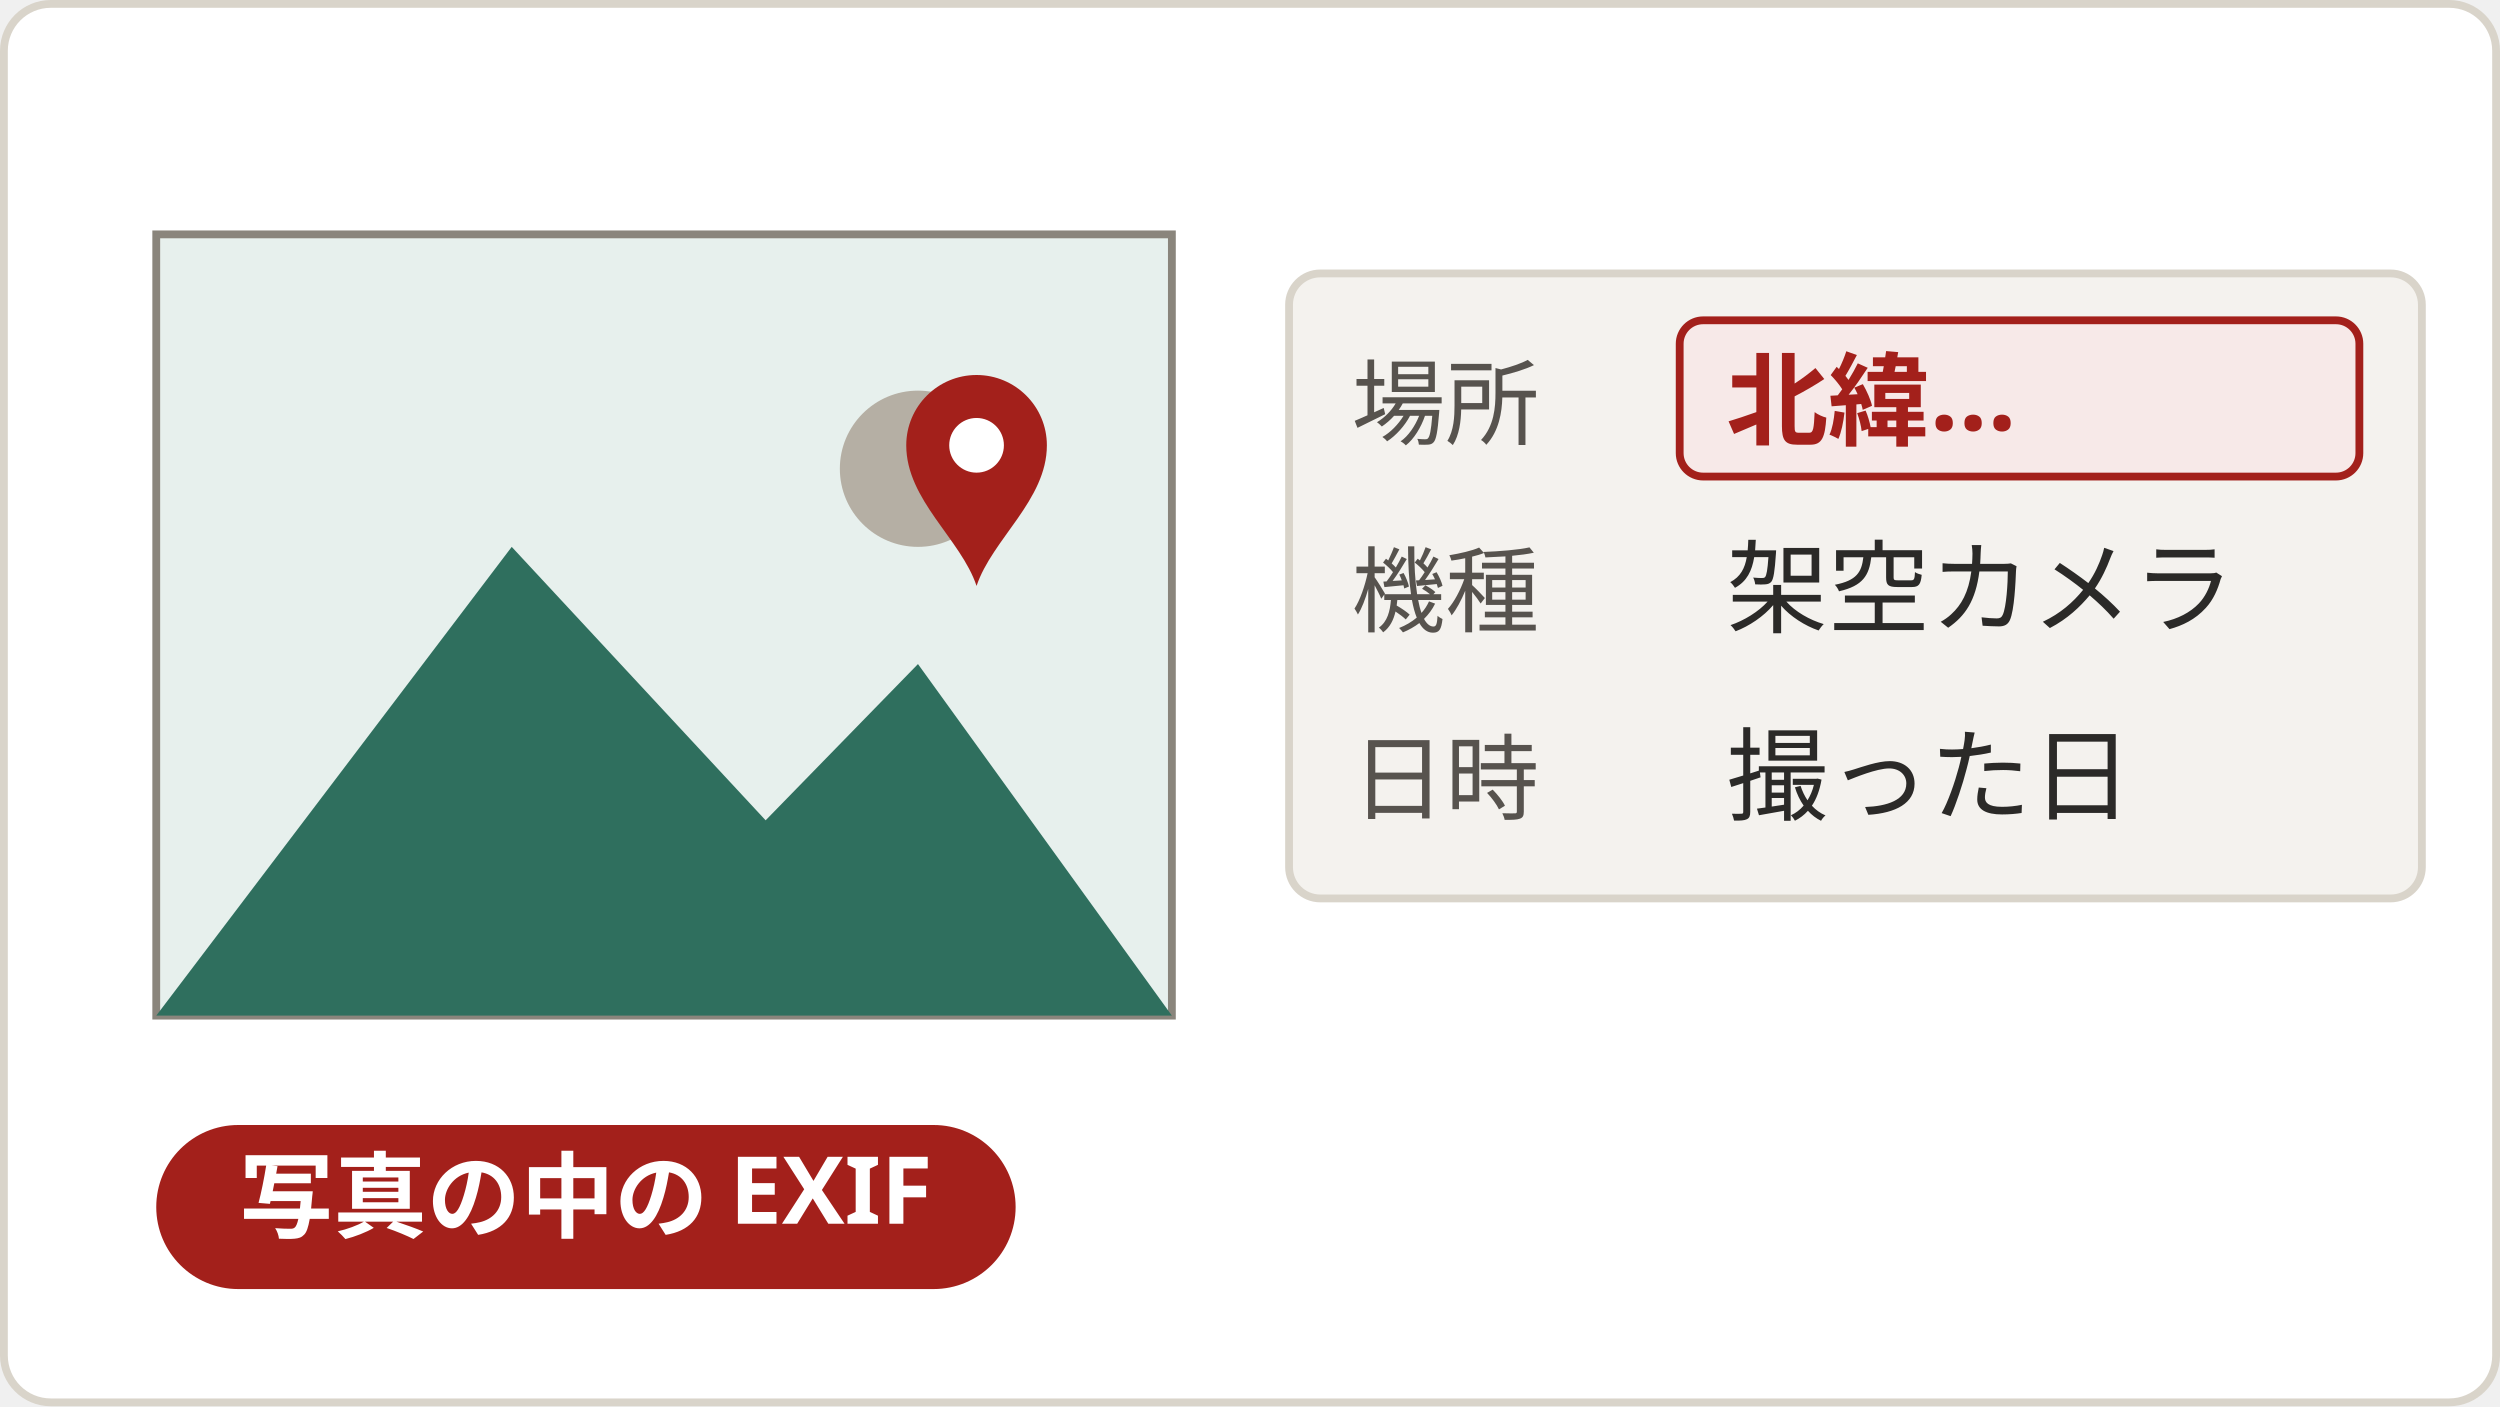
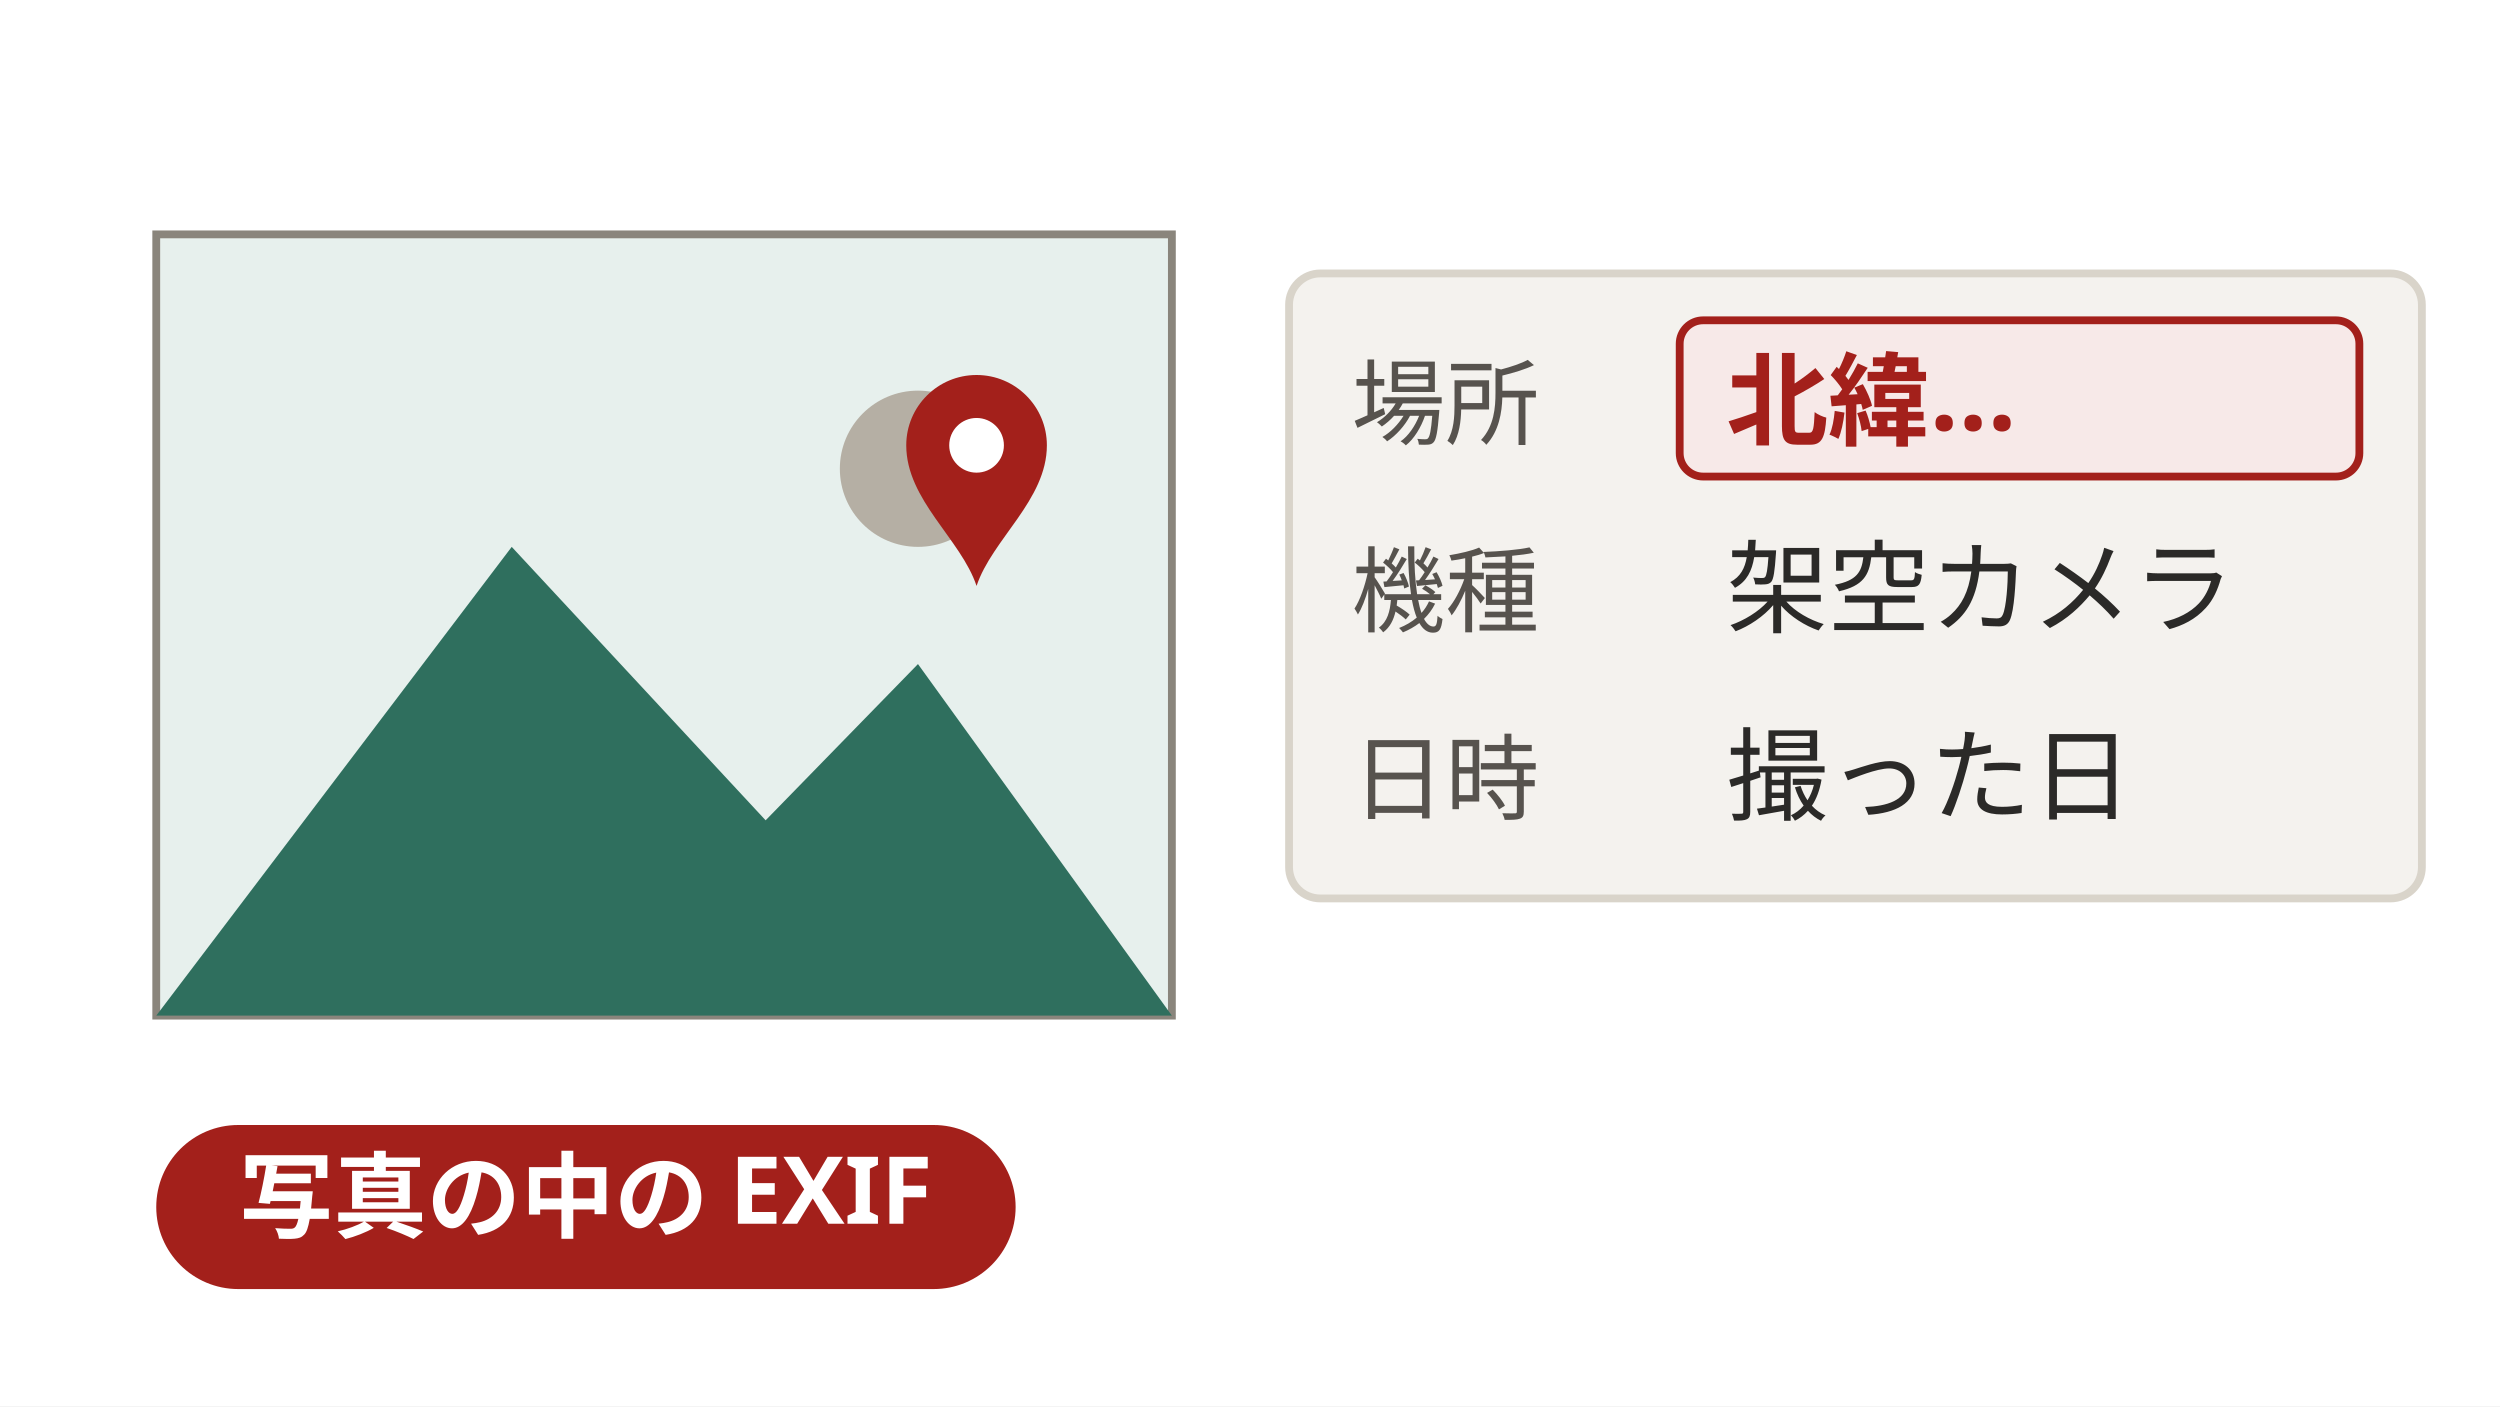
<svg xmlns="http://www.w3.org/2000/svg" viewBox="0 0 640 360" width="640" height="360" font-family="'Noto Sans JP', 'Hiragino Sans', 'Yu Gothic', Meiryo, sans-serif" role="img">
-   <rect x="1" y="1" width="638" height="358" rx="12" fill="#ffffff" stroke="#d9d4ca" stroke-width="2" />
+   <rect width="640" height="360" fill="#ffffff" />
  <rect x="40" y="60" width="260" height="200" rx="0" fill="#e7f0ed" stroke="#8a857c" stroke-width="2" />
  <circle cx="235" cy="120" r="20" fill="#b5afa4" />
  <polygon points="40,260 131,140 196,210 235,170 300,260" fill="#2f6f5e" />
  <path d="M250 150 C246 138 232 128 232 114 A18 18 0 1 1 268 114 C268 128 254 138 250 150 Z" fill="#a3201b" />
  <circle cx="250" cy="114" r="7" fill="#ffffff" />
  <rect x="330" y="70" width="290" height="160" rx="8" fill="#f4f2ee" stroke="#d9d4ca" stroke-width="2" />
  <text x="346" y="112" font-size="24" fill="#57534e" font-weight="500" text-anchor="start">場所</text>
  <rect x="430" y="82" width="174" height="40" rx="6" fill="#f7e9e8" stroke="#a3201b" stroke-width="2" />
  <text x="442" y="112" font-size="26" fill="#a3201b" font-weight="700" text-anchor="start">北緯…</text>
  <text x="346" y="160" font-size="24" fill="#57534e" font-weight="500" text-anchor="start">機種</text>
  <text x="442" y="160" font-size="26" fill="#2b2a28" font-weight="500" text-anchor="start">架空カメラ</text>
  <text x="346" y="208" font-size="24" fill="#57534e" font-weight="500" text-anchor="start">日時</text>
  <text x="442" y="208" font-size="26" fill="#2b2a28" font-weight="500" text-anchor="start">撮った日</text>
  <rect x="40" y="288" width="220" height="42" rx="21" fill="#a3201b" />
  <text x="150" y="315" font-size="24" fill="#ffffff" font-weight="700" text-anchor="middle">写真の中の EXIF</text>
</svg>
